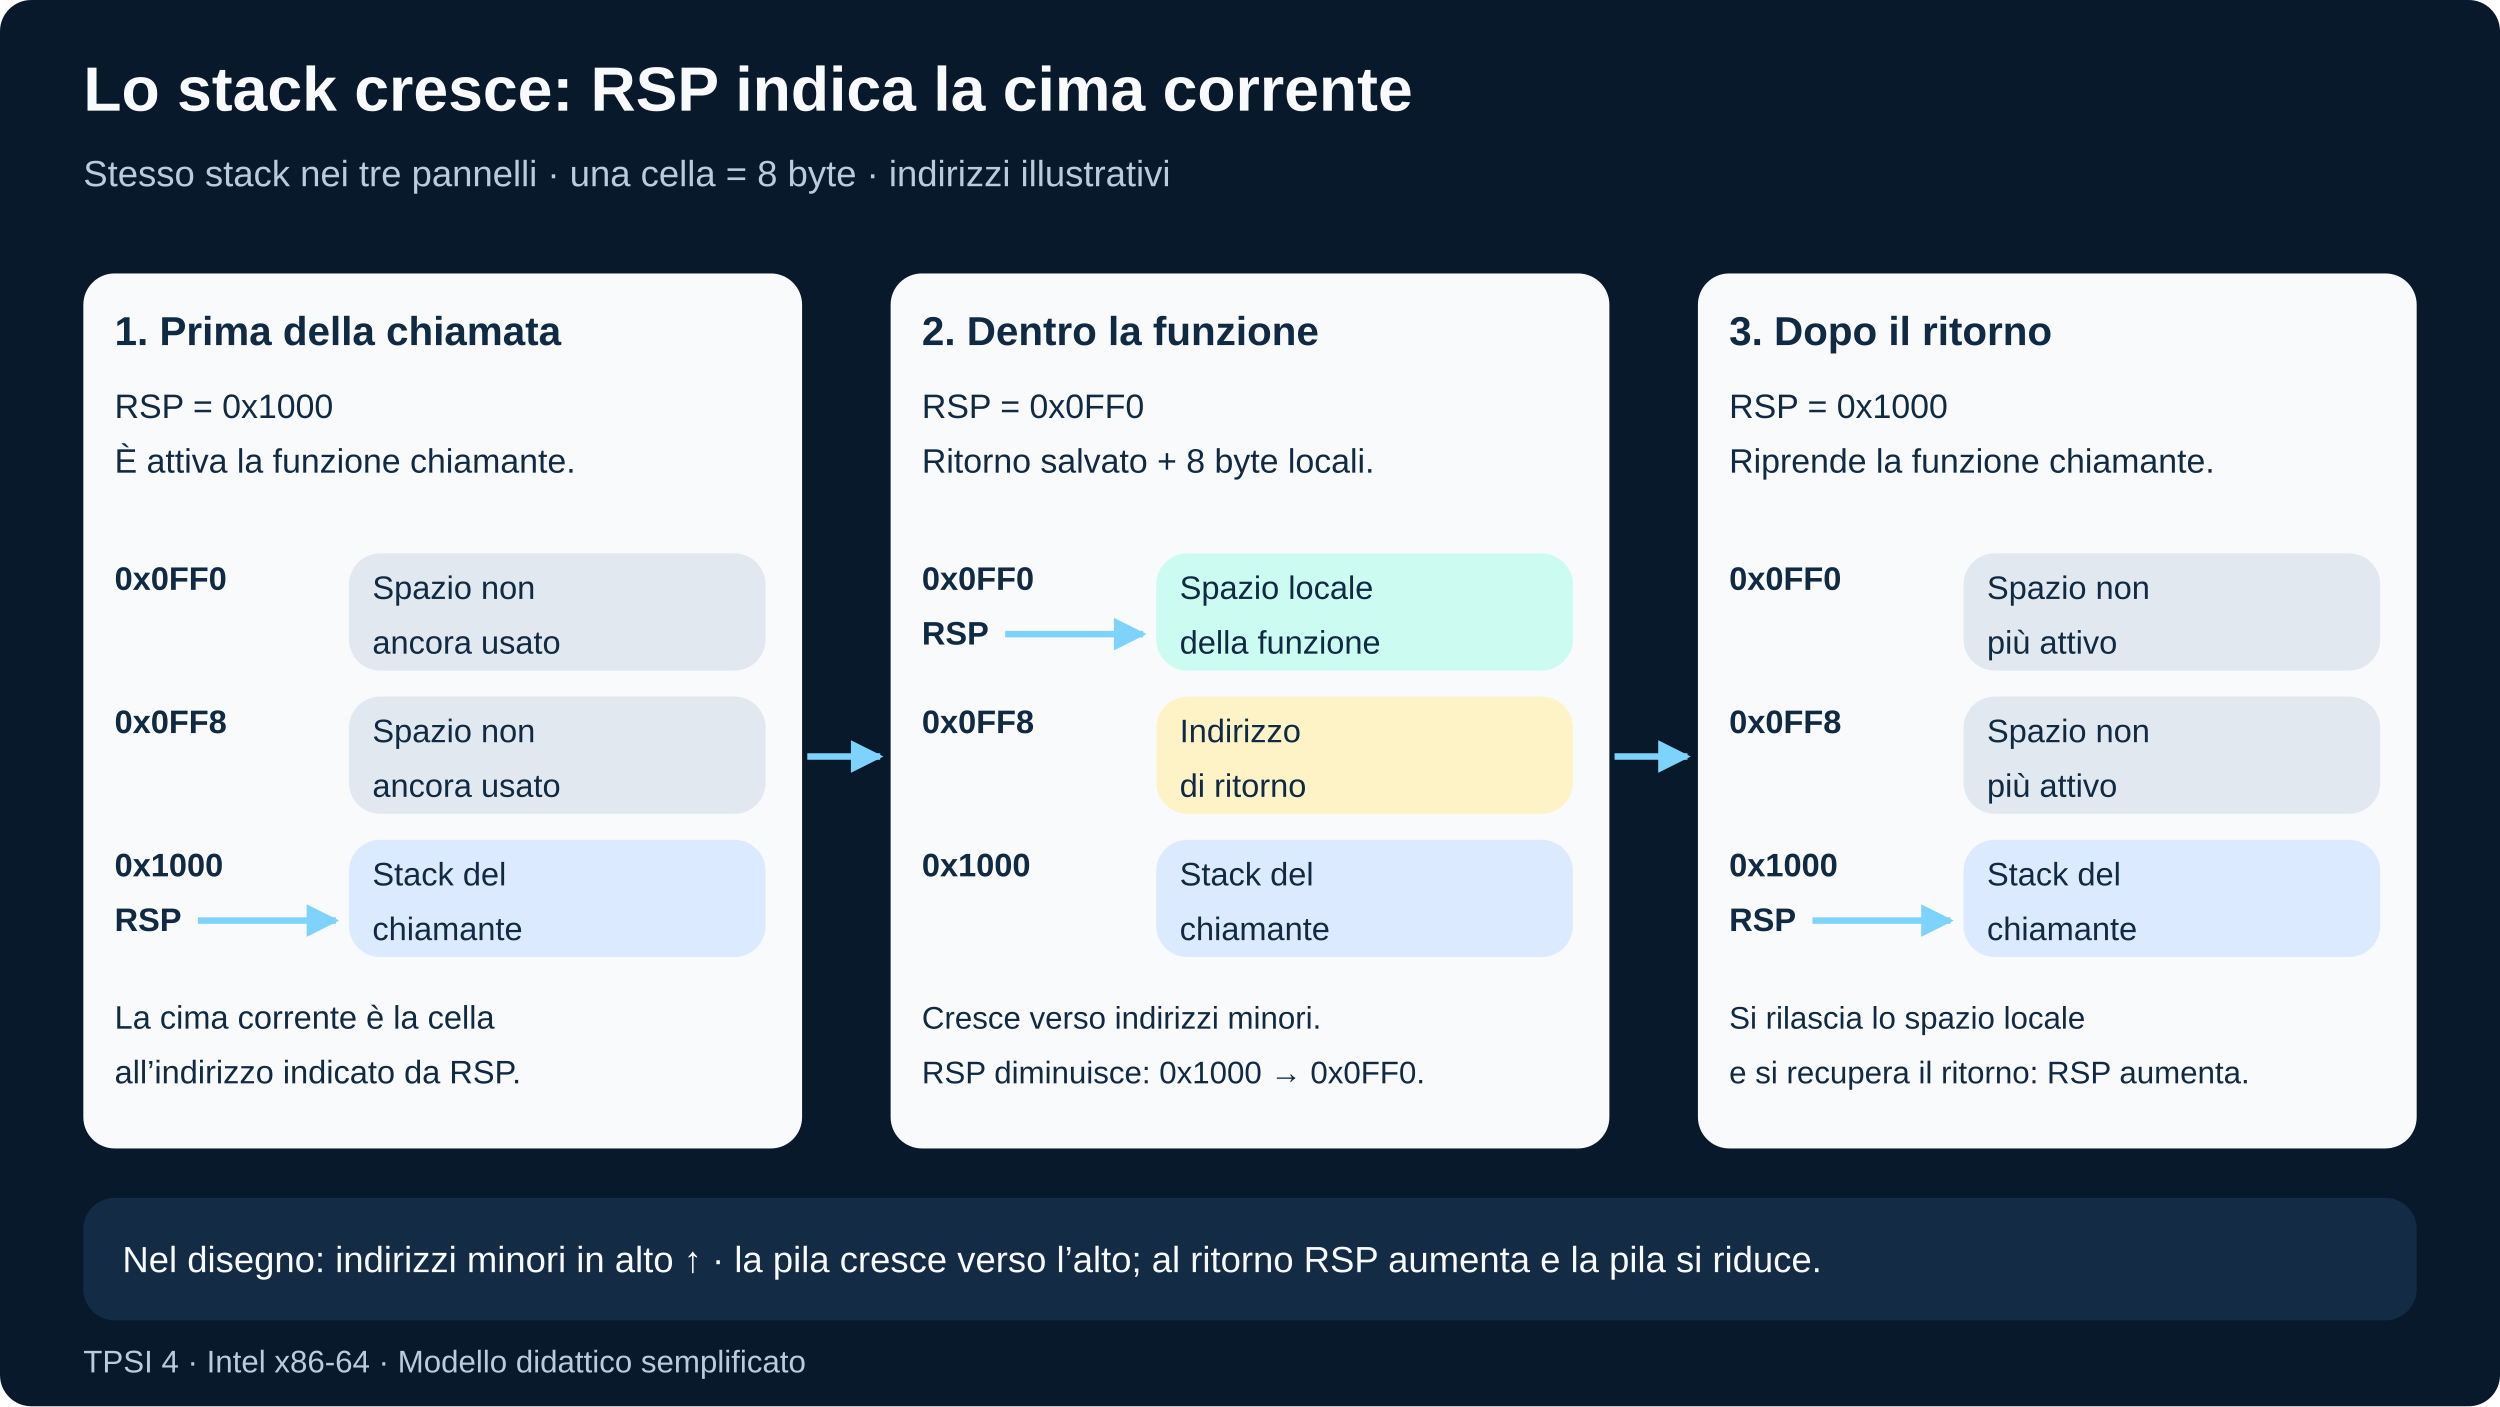
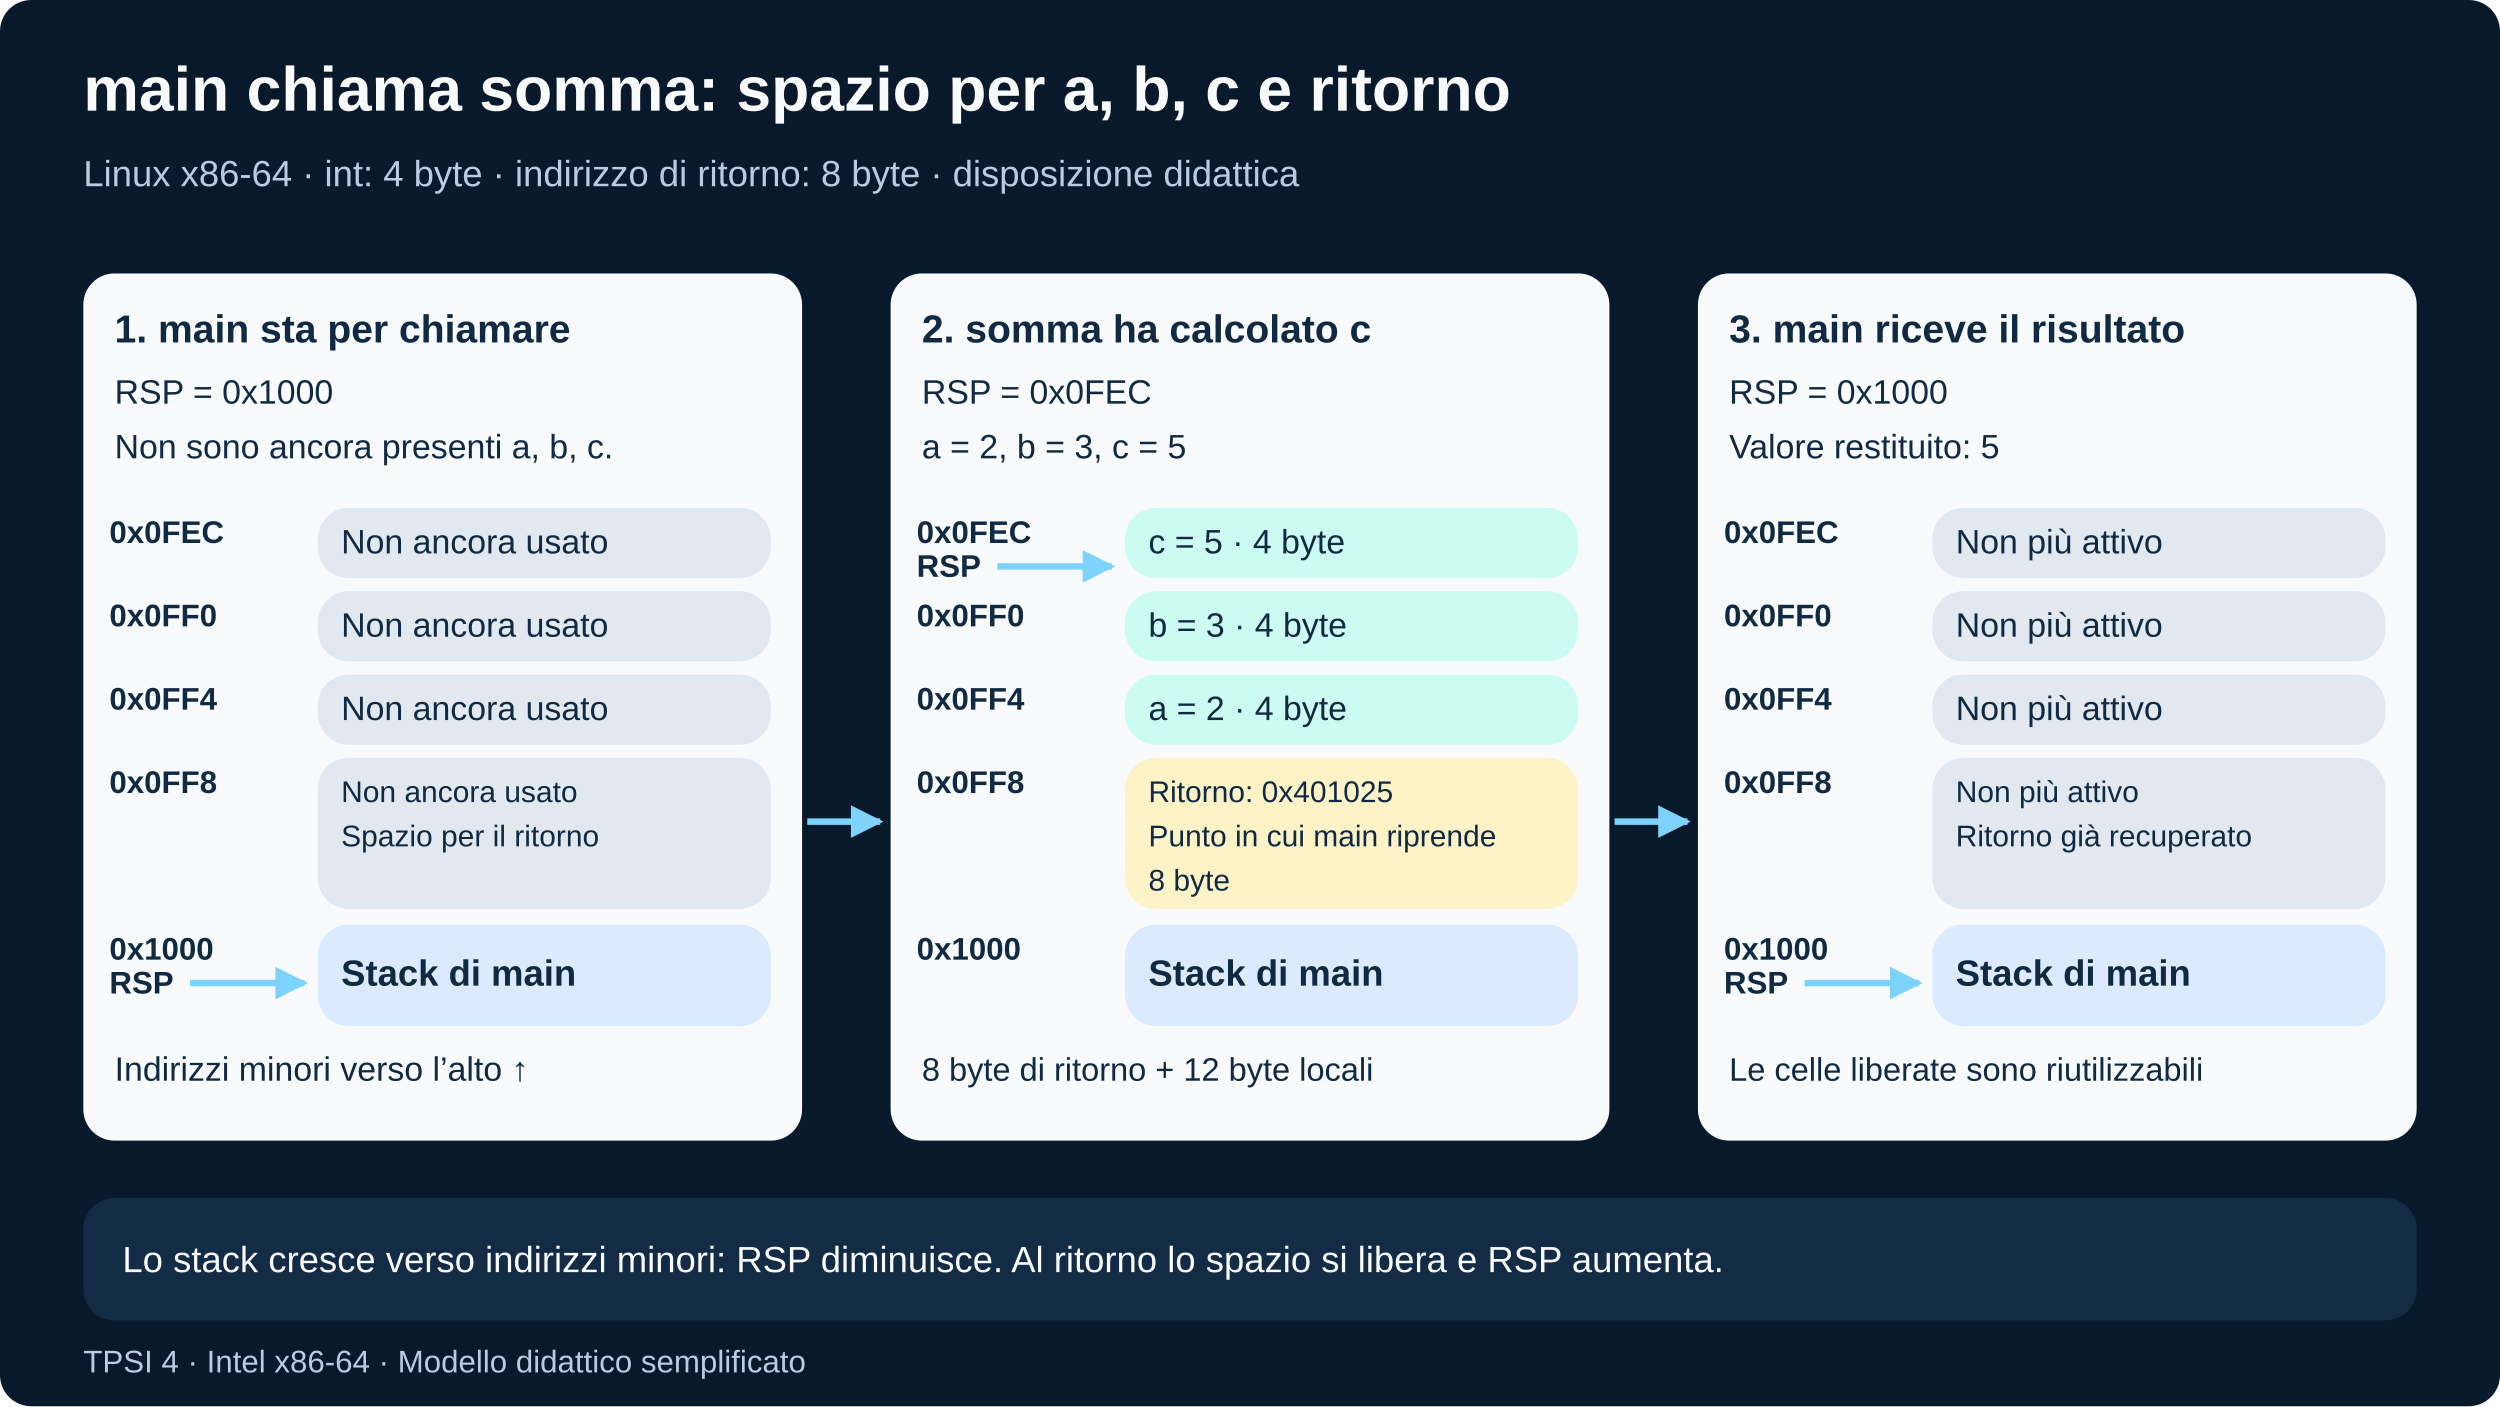
<svg xmlns="http://www.w3.org/2000/svg" viewBox="0 0 1920 1080" role="img" aria-labelledby="scene-title scene-desc">
  <defs>
    <style>.tpsi-line{fill:none;stroke-linecap:round;stroke-linejoin:round;stroke-width:8}.tpsi-thin{fill:none;stroke-linecap:round;stroke-linejoin:round;stroke-width:5}</style>
    <symbol id="tpsi-user" viewBox="0 0 240 260">
      <circle cx="120" cy="75" r="56" fill="#60a5fa" />
      <path d="M28 246c4-75 39-116 92-116s88 41 92 116z" fill="#2563eb" />
      <circle cx="120" cy="75" r="34" fill="#dbeafe" opacity=".65" />
    </symbol>
    <symbol id="tpsi-server" viewBox="0 0 420 320">
      <rect x="35" y="25" width="350" height="270" rx="24" fill="#dff8ed" stroke="#73d5a8" stroke-width="6" />
      <g fill="#164e45">
        <rect x="75" y="65" width="270" height="52" rx="10" />
        <rect x="75" y="134" width="270" height="52" rx="10" />
        <rect x="75" y="203" width="270" height="52" rx="10" />
      </g>
      <g fill="#34d399">
        <circle cx="311" cy="91" r="8" />
        <circle cx="285" cy="91" r="8" />
        <circle cx="311" cy="160" r="8" />
        <circle cx="285" cy="160" r="8" />
        <circle cx="311" cy="229" r="8" />
        <circle cx="285" cy="229" r="8" />
      </g>
    </symbol>
    <symbol id="tpsi-database" viewBox="0 0 420 300">
      <ellipse cx="210" cy="58" rx="170" ry="48" fill="#93c5fd" />
      <rect x="40" y="58" width="340" height="170" fill="#4f46e5" />
      <ellipse cx="210" cy="228" rx="170" ry="48" fill="#3730a3" />
      <ellipse cx="210" cy="58" rx="145" ry="30" fill="#dbeafe" opacity=".72" />
      <path d="M40 116c0 27 76 48 170 48s170-21 170-48M40 174c0 27 76 48 170 48s170-21 170-48" fill="none" stroke="#a5b4fc" stroke-width="5" opacity=".7" />
    </symbol>
    <symbol id="tpsi-repository" viewBox="0 0 360 280">
      <rect x="45" y="32" width="270" height="64" rx="14" fill="#d1fae5" stroke="#34d399" stroke-width="5" />
      <rect x="45" y="108" width="270" height="64" rx="14" fill="#a7f3d0" stroke="#10b981" stroke-width="5" />
      <rect x="45" y="184" width="270" height="64" rx="14" fill="#6ee7b7" stroke="#059669" stroke-width="5" />
      <path d="M82 64h196M82 140h196M82 216h196" class="tpsi-thin" stroke="#065f46" />
    </symbol>
    <symbol id="tpsi-document" viewBox="0 0 280 340">
      <path d="M35 10h140l70 70v250H35z" fill="#f8fafc" stroke="#94a3b8" stroke-width="6" />
      <path d="M175 10v70h70" fill="#dbeafe" stroke="#94a3b8" stroke-width="6" />
      <path d="M72 130h136M72 174h136M72 218h105M72 262h120" class="tpsi-thin" stroke="#64748b" />
    </symbol>
    <symbol id="tpsi-terminal" viewBox="0 0 420 280">
      <rect x="10" y="15" width="400" height="250" rx="24" fill="#111827" stroke="#64748b" stroke-width="6" />
      <path d="M10 60h400" stroke="#64748b" stroke-width="5" />
      <circle cx="38" cy="38" r="8" fill="#ef4444" />
      <circle cx="64" cy="38" r="8" fill="#f59e0b" />
      <circle cx="90" cy="38" r="8" fill="#22c55e" />
      <path d="M65 115l38 32-38 32M129 185h95" class="tpsi-line" stroke="#a7f3d0" />
    </symbol>
    <symbol id="tpsi-lock" viewBox="0 0 280 320">
      <rect x="32" y="128" width="216" height="174" rx="28" fill="#fb7185" stroke="#be123c" stroke-width="6" />
      <path d="M78 128V89a62 62 0 0 1 124 0v39" fill="none" stroke="#e11d48" stroke-width="20" stroke-linecap="round" />
      <circle cx="140" cy="202" r="20" fill="#881337" />
      <path d="M140 220v38" stroke="#881337" stroke-width="14" stroke-linecap="round" />
    </symbol>
    <symbol id="tpsi-test" viewBox="0 0 300 320">
      <path d="M108 20h84M126 20v89L55 261a27 27 0 0 0 25 39h140a27 27 0 0 0 25-39l-71-152V20" fill="#ede9fe" stroke="#7c3aed" stroke-width="7" stroke-linecap="round" stroke-linejoin="round" />
      <path d="M83 238h134" stroke="#a78bfa" stroke-width="45" stroke-linecap="round" opacity=".7" />
      <path d="M106 220l31 31 66-76" class="tpsi-line" stroke="#16a34a" />
    </symbol>
    <symbol id="tpsi-artifact" viewBox="0 0 340 300">
      <path d="M28 78l142-62 142 62-142 64z" fill="#fbbf24" />
      <path d="M28 78v145l142 64V142z" fill="#d97706" />
      <path d="M312 78v145l-142 64V142z" fill="#f59e0b" />
      <path d="M112 42l143 64v58" fill="none" stroke="#fff7d6" stroke-width="10" opacity=".8" />
    </symbol>
    <symbol id="tpsi-process" viewBox="0 0 240 180" data-label="Processo">
      <rect x="12" y="12" width="216" height="156" rx="18" fill="#dbeafe" stroke="#2563eb" stroke-width="6" />
      <path d="M12 52h216" stroke="#2563eb" stroke-width="5" />
      <circle cx="36" cy="32" r="7" fill="#2563eb" />
      <rect x="36" y="78" width="68" height="64" rx="8" fill="#93c5fd" />
      <path d="M128 88h70M128 112h70M128 136h45" stroke="#2563eb" stroke-width="6" />
    </symbol>
    <symbol id="tpsi-thread" viewBox="0 0 240 180" data-label="Thread">
      <path d="M24 90h192" fill="none" stroke="#0d9488" stroke-width="8" />
      <circle cx="42" cy="90" r="22" fill="#ccfbf1" stroke="#0d9488" stroke-width="6" />
      <circle cx="112" cy="90" r="22" fill="#ccfbf1" stroke="#0d9488" stroke-width="6" />
      <path d="M177 59l43 31-43 31z" fill="#0d9488" />
    </symbol>
    <symbol id="tpsi-memory" viewBox="0 0 240 180" data-label="Area di memoria">
      <rect x="12" y="20" width="216" height="140" rx="14" fill="#eef2ff" stroke="#4f46e5" stroke-width="6" />
      <path d="M12 66h216M12 112h216M84 20v140M156 20v140" stroke="#818cf8" stroke-width="4" />
    </symbol>
    <symbol id="tpsi-cpu" viewBox="0 0 240 180" data-label="CPU / core">
      <rect x="54" y="30" width="132" height="120" rx="14" fill="#fef3c7" stroke="#d97706" stroke-width="6" />
      <rect x="84" y="58" width="72" height="64" rx="6" fill="#d97706" />
      <path d="M30 54h24M30 90h24M30 126h24M186 54h24M186 90h24M186 126h24M84 8v22M120 8v22M156 8v22M84 150v22M120 150v22M156 150v22" stroke="#d97706" stroke-width="6" />
    </symbol>
    <symbol id="tpsi-pipe" viewBox="0 0 240 180" data-label="Pipe">
      <path d="M24 54h192v72H24z" fill="#ccfbf1" stroke="#0d9488" stroke-width="6" />
      <ellipse cx="24" cy="90" rx="14" ry="36" fill="#99f6e4" stroke="#0d9488" stroke-width="5" />
      <ellipse cx="216" cy="90" rx="14" ry="36" fill="#f0fdfa" stroke="#0d9488" stroke-width="5" />
      <path d="M70 90h96l-20-16m20 16-20 16" fill="none" stroke="#0d9488" stroke-width="6" />
    </symbol>
    <symbol id="tpsi-queue" viewBox="0 0 240 180" data-label="Coda / buffer">
      <rect x="12" y="52" width="216" height="76" rx="10" fill="#eef2ff" stroke="#4f46e5" stroke-width="5" />
      <path d="M66 52v76M120 52v76M174 52v76" stroke="#818cf8" stroke-width="4" />
      <rect x="23" y="64" width="32" height="52" rx="5" fill="#4f46e5" />
      <rect x="77" y="64" width="32" height="52" rx="5" fill="#818cf8" />
    </symbol>
    <symbol id="tpsi-message" viewBox="0 0 240 180" data-label="Messaggio">
      <rect x="26" y="36" width="188" height="112" rx="14" fill="#ccfbf1" stroke="#0d9488" stroke-width="6" />
      <path d="M32 46l88 62 88-62M32 140l55-51M208 140l-55-51" fill="none" stroke="#0d9488" stroke-width="5" />
    </symbol>
    <symbol id="tpsi-mutex" viewBox="0 0 240 180" data-label="Mutex">
      <path d="M74 73V53a46 46 0 0 1 92 0v20" fill="none" stroke="#0d9488" stroke-width="12" />
      <rect x="46" y="73" width="148" height="92" rx="16" fill="#ccfbf1" stroke="#0d9488" stroke-width="6" />
      <circle cx="120" cy="108" r="14" fill="#0d9488" />
      <path d="M120 118v25" stroke="#0d9488" stroke-width="10" />
    </symbol>
    <symbol id="tpsi-semaphore" viewBox="0 0 240 180" data-label="Semaforo contatore">
      <rect x="18" y="26" width="204" height="130" rx="18" fill="#fef3c7" stroke="#d97706" stroke-width="6" />
      <circle cx="62" cy="90" r="23" fill="#d97706" />
      <circle cx="120" cy="90" r="23" fill="#d97706" />
      <circle cx="178" cy="90" r="23" fill="none" stroke="#d97706" stroke-width="4" stroke-dasharray="6 5" />
    </symbol>
    <symbol id="tpsi-condition" viewBox="0 0 240 180" data-label="Variabile di condizione">
      <path d="M52 44a68 68 0 1 1-12 86" fill="none" stroke="#d97706" stroke-width="8" />
      <path d="M18 130h40v38" fill="none" stroke="#d97706" stroke-width="8" />
      <path d="M93 66h18v49H93zM130 66h18v49h-18z" fill="#d97706" />
    </symbol>
    <symbol id="tpsi-monitor" viewBox="0 0 240 180" data-label="Monitor software">
      <rect x="16" y="16" width="208" height="148" rx="20" fill="#ccfbf1" stroke="#0d9488" stroke-width="6" />
      <rect x="42" y="48" width="96" height="84" rx="10" fill="#99f6e4" />
      <path d="M156 54h43M156 90h43M156 126h43" stroke="#0d9488" stroke-width="9" />
    </symbol>
    <symbol id="tpsi-commit" viewBox="0 0 240 180" data-label="Commit">
      <path d="M12 90h216" stroke="#64748b" stroke-width="7" />
      <circle cx="120" cy="90" r="44" fill="#dbeafe" stroke="#2563eb" stroke-width="7" />
      <circle cx="120" cy="90" r="15" fill="#2563eb" />
    </symbol>
    <symbol id="tpsi-requirement" viewBox="0 0 240 180" data-label="Requisito verificabile">
      <rect x="40" y="12" width="160" height="156" rx="10" fill="#f8fafc" stroke="#64748b" stroke-width="6" />
      <path d="M66 56l10 12 22-24M66 105l10 12 22-24" fill="none" stroke="#0d9488" stroke-width="6" />
      <path d="M115 57h59M115 107h59M66 145h108" stroke="#64748b" stroke-width="5" />
    </symbol>
    <symbol id="tpsi-debugger" viewBox="0 0 240 180" data-label="Debugger / osservazione">
      <circle cx="105" cy="72" r="48" fill="#ede9fe" stroke="#7c3aed" stroke-width="7" />
      <path d="M141 108l61 52" stroke="#7c3aed" stroke-width="16" stroke-linecap="round" />
      <path d="M80 72h50M105 47v50" stroke="#7c3aed" stroke-width="5" />
    </symbol>
    <symbol id="tpsi-shield" viewBox="0 0 240 180" data-label="Controllo di accesso">
      <path d="M120 12l86 30v58c0 35-44 61-86 73-42-12-86-38-86-73V42z" fill="#ffe4e6" stroke="#e11d48" stroke-width="6" />
      <path d="M78 86l29 30 57-62" fill="none" stroke="#be123c" stroke-width="9" />
    </symbol>
    <symbol id="tpsi-badge-c" viewBox="0 0 240 180" data-label="C">
      <rect x="16" y="34" width="208" height="112" rx="20" fill="#102a43" />
      <text x="120" y="108" fill="#f8fafc" font-family="Arial,sans-serif" font-weight="700" text-anchor="middle" font-size="42">C</text>
    </symbol>
    <symbol id="tpsi-badge-posix" viewBox="0 0 240 180" data-label="POSIX">
      <rect x="16" y="34" width="208" height="112" rx="20" fill="#102a43" />
      <text x="120" y="108" fill="#f8fafc" font-family="Arial,sans-serif" font-weight="700" text-anchor="middle" font-size="42">POSIX</text>
    </symbol>
    <symbol id="tpsi-badge-java" viewBox="0 0 240 180" data-label="Java">
      <rect x="16" y="34" width="208" height="112" rx="20" fill="#102a43" />
      <text x="120" y="108" fill="#f8fafc" font-family="Arial,sans-serif" font-weight="700" text-anchor="middle" font-size="42">Java</text>
    </symbol>
  </defs>
  <defs>
    <marker id="arrow" viewBox="0 0 10 10" refX="9" refY="5" markerWidth="5" markerHeight="5" orient="auto">
      <path d="M0 0L10 5L0 10z" fill="#7dd3fc" />
    </marker>
  </defs>
  <g font-family="Arial, sans-serif">
    <rect x="0" y="0" width="1920" height="1080" rx="24" fill="#08192c" />
-     <text x="64" y="85" font-size="48" fill="#f8fafc" font-weight="700">Lo stack cresce: RSP indica la cima corrente</text>
-     <text x="64" y="143" font-size="28" fill="#b9ccdf" font-weight="400">Stesso stack nei tre pannelli · una cella = 8 byte · indirizzi illustrativi</text>
-     <rect x="64" y="210" width="552" height="672" rx="24" fill="#f8fafc" />
-     <rect x="684" y="210" width="552" height="672" rx="24" fill="#f8fafc" />
-     <rect x="1304" y="210" width="552" height="672" rx="24" fill="#f8fafc" />
-     <text x="88" y="265" font-size="31" fill="#102a43" font-weight="700">1. Prima della chiamata</text>
-     <text x="708" y="265" font-size="31" fill="#102a43" font-weight="700">2. Dentro la funzione</text>
-     <text x="1328" y="265" font-size="31" fill="#102a43" font-weight="700">3. Dopo il ritorno</text>
-     <text x="88" y="321" font-size="26" fill="#102a43" font-weight="400">RSP = 0x1000</text>
-     <text x="88" y="363" font-size="26" fill="#102a43" font-weight="400">È attiva la funzione chiamante.</text>
-     <text x="708" y="321" font-size="26" fill="#102a43" font-weight="400">RSP = 0x0FF0</text>
-     <text x="708" y="363" font-size="26" fill="#102a43" font-weight="400">Ritorno salvato + 8 byte locali.</text>
-     <text x="1328" y="321" font-size="26" fill="#102a43" font-weight="400">RSP = 0x1000</text>
-     <text x="1328" y="363" font-size="26" fill="#102a43" font-weight="400">Riprende la funzione chiamante.</text>
-     <text x="88" y="453" font-size="25" fill="#102a43" font-weight="700">0x0FF0</text>
-     <rect x="268" y="425" width="320" height="90" rx="24" fill="#e2e8f0" />
-     <text x="286" y="460" font-size="25" fill="#102a43" font-weight="400">Spazio non</text>
-     <text x="286" y="502" font-size="25" fill="#102a43" font-weight="400">ancora usato</text>
-     <text x="88" y="563" font-size="25" fill="#102a43" font-weight="700">0x0FF8</text>
-     <rect x="268" y="535" width="320" height="90" rx="24" fill="#e2e8f0" />
-     <text x="286" y="570" font-size="25" fill="#102a43" font-weight="400">Spazio non</text>
-     <text x="286" y="612" font-size="25" fill="#102a43" font-weight="400">ancora usato</text>
-     <text x="88" y="673" font-size="25" fill="#102a43" font-weight="700">0x1000</text>
-     <rect x="268" y="645" width="320" height="90" rx="24" fill="#dbeafe" />
-     <text x="286" y="680" font-size="25" fill="#102a43" font-weight="400">Stack del</text>
-     <text x="286" y="722" font-size="25" fill="#102a43" font-weight="400">chiamante</text>
-     <text x="88" y="715" font-size="25" fill="#102a43" font-weight="700">RSP</text>
-     <path d="M152 707 H258" fill="none" stroke="#7dd3fc" stroke-width="5" marker-end="url(#arrow)" />
-     <text x="708" y="453" font-size="25" fill="#102a43" font-weight="700">0x0FF0</text>
-     <rect x="888" y="425" width="320" height="90" rx="24" fill="#ccfbf1" />
-     <text x="906" y="460" font-size="25" fill="#102a43" font-weight="400">Spazio locale</text>
-     <text x="906" y="502" font-size="25" fill="#102a43" font-weight="400">della funzione</text>
-     <text x="708" y="563" font-size="25" fill="#102a43" font-weight="700">0x0FF8</text>
-     <rect x="888" y="535" width="320" height="90" rx="24" fill="#fef3c7" />
-     <text x="906" y="570" font-size="25" fill="#102a43" font-weight="400">Indirizzo</text>
-     <text x="906" y="612" font-size="25" fill="#102a43" font-weight="400">di ritorno</text>
-     <text x="708" y="673" font-size="25" fill="#102a43" font-weight="700">0x1000</text>
-     <rect x="888" y="645" width="320" height="90" rx="24" fill="#dbeafe" />
-     <text x="906" y="680" font-size="25" fill="#102a43" font-weight="400">Stack del</text>
-     <text x="906" y="722" font-size="25" fill="#102a43" font-weight="400">chiamante</text>
-     <text x="708" y="495" font-size="25" fill="#102a43" font-weight="700">RSP</text>
-     <path d="M772 487 H878" fill="none" stroke="#7dd3fc" stroke-width="5" marker-end="url(#arrow)" />
-     <text x="1328" y="453" font-size="25" fill="#102a43" font-weight="700">0x0FF0</text>
-     <rect x="1508" y="425" width="320" height="90" rx="24" fill="#e2e8f0" />
-     <text x="1526" y="460" font-size="25" fill="#102a43" font-weight="400">Spazio non</text>
-     <text x="1526" y="502" font-size="25" fill="#102a43" font-weight="400">più attivo</text>
-     <text x="1328" y="563" font-size="25" fill="#102a43" font-weight="700">0x0FF8</text>
-     <rect x="1508" y="535" width="320" height="90" rx="24" fill="#e2e8f0" />
-     <text x="1526" y="570" font-size="25" fill="#102a43" font-weight="400">Spazio non</text>
-     <text x="1526" y="612" font-size="25" fill="#102a43" font-weight="400">più attivo</text>
-     <text x="1328" y="673" font-size="25" fill="#102a43" font-weight="700">0x1000</text>
-     <rect x="1508" y="645" width="320" height="90" rx="24" fill="#dbeafe" />
-     <text x="1526" y="680" font-size="25" fill="#102a43" font-weight="400">Stack del</text>
-     <text x="1526" y="722" font-size="25" fill="#102a43" font-weight="400">chiamante</text>
-     <text x="1328" y="715" font-size="25" fill="#102a43" font-weight="700">RSP</text>
-     <path d="M1392 707 H1498" fill="none" stroke="#7dd3fc" stroke-width="5" marker-end="url(#arrow)" />
-     <text x="88" y="790" font-size="25" fill="#102a43" font-weight="400">La cima corrente è la cella</text>
-     <text x="88" y="832" font-size="25" fill="#102a43" font-weight="400">all’indirizzo indicato da RSP.</text>
-     <text x="708" y="790" font-size="24" fill="#102a43" font-weight="400">Cresce verso indirizzi minori.</text>
-     <text x="708" y="832" font-size="24" fill="#102a43" font-weight="400">RSP diminuisce: 0x1000 → 0x0FF0.</text>
-     <text x="1328" y="790" font-size="24" fill="#102a43" font-weight="400">Si rilascia lo spazio locale</text>
-     <text x="1328" y="832" font-size="24" fill="#102a43" font-weight="400">e si recupera il ritorno: RSP aumenta.</text>
-     <path d="M620 581 H676" fill="none" stroke="#7dd3fc" stroke-width="5" marker-end="url(#arrow)" />
-     <path d="M1240 581 H1296" fill="none" stroke="#7dd3fc" stroke-width="5" marker-end="url(#arrow)" />
+     <text x="64" y="85" font-size="48" fill="#f8fafc" font-weight="700">main chiama somma: spazio per a, b, c e ritorno</text>
+     <text x="64" y="143" font-size="28" fill="#b9ccdf" font-weight="400">Linux x86-64 · int: 4 byte · indirizzo di ritorno: 8 byte · disposizione didattica</text>
+     <rect x="64" y="210" width="552" height="666" rx="24" fill="#f8fafc" />
+     <text x="88" y="263" font-size="30" fill="#102a43" font-weight="700">1. main sta per chiamare</text>
+     <text x="88" y="310" font-size="26" fill="#102a43" font-weight="400">RSP = 0x1000</text>
+     <text x="88" y="352" font-size="26" fill="#102a43" font-weight="400">Non sono ancora presenti a, b, c.</text>
+     <text x="84" y="417" font-size="24" fill="#102a43" font-weight="700">0x0FEC</text>
+     <rect x="244" y="390" width="348" height="54" rx="24" fill="#e2e8f0" />
+     <text x="262" y="425" font-size="26" fill="#102a43" font-weight="400">Non ancora usato</text>
+     <text x="84" y="481" font-size="24" fill="#102a43" font-weight="700">0x0FF0</text>
+     <rect x="244" y="454" width="348" height="54" rx="24" fill="#e2e8f0" />
+     <text x="262" y="489" font-size="26" fill="#102a43" font-weight="400">Non ancora usato</text>
+     <text x="84" y="545" font-size="24" fill="#102a43" font-weight="700">0x0FF4</text>
+     <rect x="244" y="518" width="348" height="54" rx="24" fill="#e2e8f0" />
+     <text x="262" y="553" font-size="26" fill="#102a43" font-weight="400">Non ancora usato</text>
+     <text x="84" y="609" font-size="24" fill="#102a43" font-weight="700">0x0FF8</text>
+     <rect x="244" y="582" width="348" height="116" rx="24" fill="#e2e8f0" />
+     <text x="262" y="616" font-size="23" fill="#102a43" font-weight="400">Non ancora usato</text>
+     <text x="262" y="650" font-size="23" fill="#102a43" font-weight="400">Spazio per il ritorno</text>
+     <text x="84" y="737" font-size="24" fill="#102a43" font-weight="700">0x1000</text>
+     <rect x="244" y="710" width="348" height="78" rx="24" fill="#dbeafe" />
+     <text x="262" y="757" font-size="28" fill="#102a43" font-weight="700">Stack di main</text>
+     <text x="84" y="763" font-size="24" fill="#102a43" font-weight="700">RSP</text>
+     <path d="M146 755 H234" fill="none" stroke="#7dd3fc" stroke-width="5" marker-end="url(#arrow)" />
+     <rect x="684" y="210" width="552" height="666" rx="24" fill="#f8fafc" />
+     <text x="708" y="263" font-size="30" fill="#102a43" font-weight="700">2. somma ha calcolato c</text>
+     <text x="708" y="310" font-size="26" fill="#102a43" font-weight="400">RSP = 0x0FEC</text>
+     <text x="708" y="352" font-size="26" fill="#102a43" font-weight="400">a = 2, b = 3, c = 5</text>
+     <text x="704" y="417" font-size="24" fill="#102a43" font-weight="700">0x0FEC</text>
+     <rect x="864" y="390" width="348" height="54" rx="24" fill="#ccfbf1" />
+     <text x="882" y="425" font-size="26" fill="#102a43" font-weight="400">c = 5     · 4 byte</text>
+     <text x="704" y="481" font-size="24" fill="#102a43" font-weight="700">0x0FF0</text>
+     <rect x="864" y="454" width="348" height="54" rx="24" fill="#ccfbf1" />
+     <text x="882" y="489" font-size="26" fill="#102a43" font-weight="400">b = 3     · 4 byte</text>
+     <text x="704" y="545" font-size="24" fill="#102a43" font-weight="700">0x0FF4</text>
+     <rect x="864" y="518" width="348" height="54" rx="24" fill="#ccfbf1" />
+     <text x="882" y="553" font-size="26" fill="#102a43" font-weight="400">a = 2     · 4 byte</text>
+     <text x="704" y="609" font-size="24" fill="#102a43" font-weight="700">0x0FF8</text>
+     <rect x="864" y="582" width="348" height="116" rx="24" fill="#fef3c7" />
+     <text x="882" y="616" font-size="23" fill="#102a43" font-weight="400">Ritorno: 0x401025</text>
+     <text x="882" y="650" font-size="23" fill="#102a43" font-weight="400">Punto in cui main riprende</text>
+     <text x="882" y="684" font-size="23" fill="#102a43" font-weight="400">8 byte</text>
+     <text x="704" y="737" font-size="24" fill="#102a43" font-weight="700">0x1000</text>
+     <rect x="864" y="710" width="348" height="78" rx="24" fill="#dbeafe" />
+     <text x="882" y="757" font-size="28" fill="#102a43" font-weight="700">Stack di main</text>
+     <text x="704" y="443" font-size="24" fill="#102a43" font-weight="700">RSP</text>
+     <path d="M766 435 H854" fill="none" stroke="#7dd3fc" stroke-width="5" marker-end="url(#arrow)" />
+     <rect x="1304" y="210" width="552" height="666" rx="24" fill="#f8fafc" />
+     <text x="1328" y="263" font-size="30" fill="#102a43" font-weight="700">3. main riceve il risultato</text>
+     <text x="1328" y="310" font-size="26" fill="#102a43" font-weight="400">RSP = 0x1000</text>
+     <text x="1328" y="352" font-size="26" fill="#102a43" font-weight="400">Valore restituito: 5</text>
+     <text x="1324" y="417" font-size="24" fill="#102a43" font-weight="700">0x0FEC</text>
+     <rect x="1484" y="390" width="348" height="54" rx="24" fill="#e2e8f0" />
+     <text x="1502" y="425" font-size="26" fill="#102a43" font-weight="400">Non più attivo</text>
+     <text x="1324" y="481" font-size="24" fill="#102a43" font-weight="700">0x0FF0</text>
+     <rect x="1484" y="454" width="348" height="54" rx="24" fill="#e2e8f0" />
+     <text x="1502" y="489" font-size="26" fill="#102a43" font-weight="400">Non più attivo</text>
+     <text x="1324" y="545" font-size="24" fill="#102a43" font-weight="700">0x0FF4</text>
+     <rect x="1484" y="518" width="348" height="54" rx="24" fill="#e2e8f0" />
+     <text x="1502" y="553" font-size="26" fill="#102a43" font-weight="400">Non più attivo</text>
+     <text x="1324" y="609" font-size="24" fill="#102a43" font-weight="700">0x0FF8</text>
+     <rect x="1484" y="582" width="348" height="116" rx="24" fill="#e2e8f0" />
+     <text x="1502" y="616" font-size="23" fill="#102a43" font-weight="400">Non più attivo</text>
+     <text x="1502" y="650" font-size="23" fill="#102a43" font-weight="400">Ritorno già recuperato</text>
+     <text x="1324" y="737" font-size="24" fill="#102a43" font-weight="700">0x1000</text>
+     <rect x="1484" y="710" width="348" height="78" rx="24" fill="#dbeafe" />
+     <text x="1502" y="757" font-size="28" fill="#102a43" font-weight="700">Stack di main</text>
+     <text x="1324" y="763" font-size="24" fill="#102a43" font-weight="700">RSP</text>
+     <path d="M1386 755 H1474" fill="none" stroke="#7dd3fc" stroke-width="5" marker-end="url(#arrow)" />
+     <text x="88" y="830" font-size="26" fill="#102a43" font-weight="400">Indirizzi minori verso l’alto ↑</text>
+     <text x="708" y="830" font-size="25" fill="#102a43" font-weight="400">8 byte di ritorno + 12 byte locali</text>
+     <text x="1328" y="830" font-size="25" fill="#102a43" font-weight="400">Le celle liberate sono riutilizzabili</text>
+     <path d="M620 631 H676" fill="none" stroke="#7dd3fc" stroke-width="5" marker-end="url(#arrow)" />
+     <path d="M1240 631 H1296" fill="none" stroke="#7dd3fc" stroke-width="5" marker-end="url(#arrow)" />
    <rect x="64" y="920" width="1792" height="94" rx="24" fill="#132b45" />
-     <text x="94" y="977" font-size="28" fill="#f8fafc" font-weight="400">Nel disegno: indirizzi minori in alto ↑ · la pila cresce verso l’alto; al ritorno RSP aumenta e la pila si riduce.</text>
+     <text x="94" y="977" font-size="28" fill="#f8fafc" font-weight="400">Lo stack cresce verso indirizzi minori: RSP diminuisce. Al ritorno lo spazio si libera e RSP aumenta.</text>
    <text x="64" y="1054" font-size="24" fill="#b9ccdf" font-weight="400">TPSI 4 · Intel x86-64 · Modello didattico semplificato</text>
  </g>
</svg>
